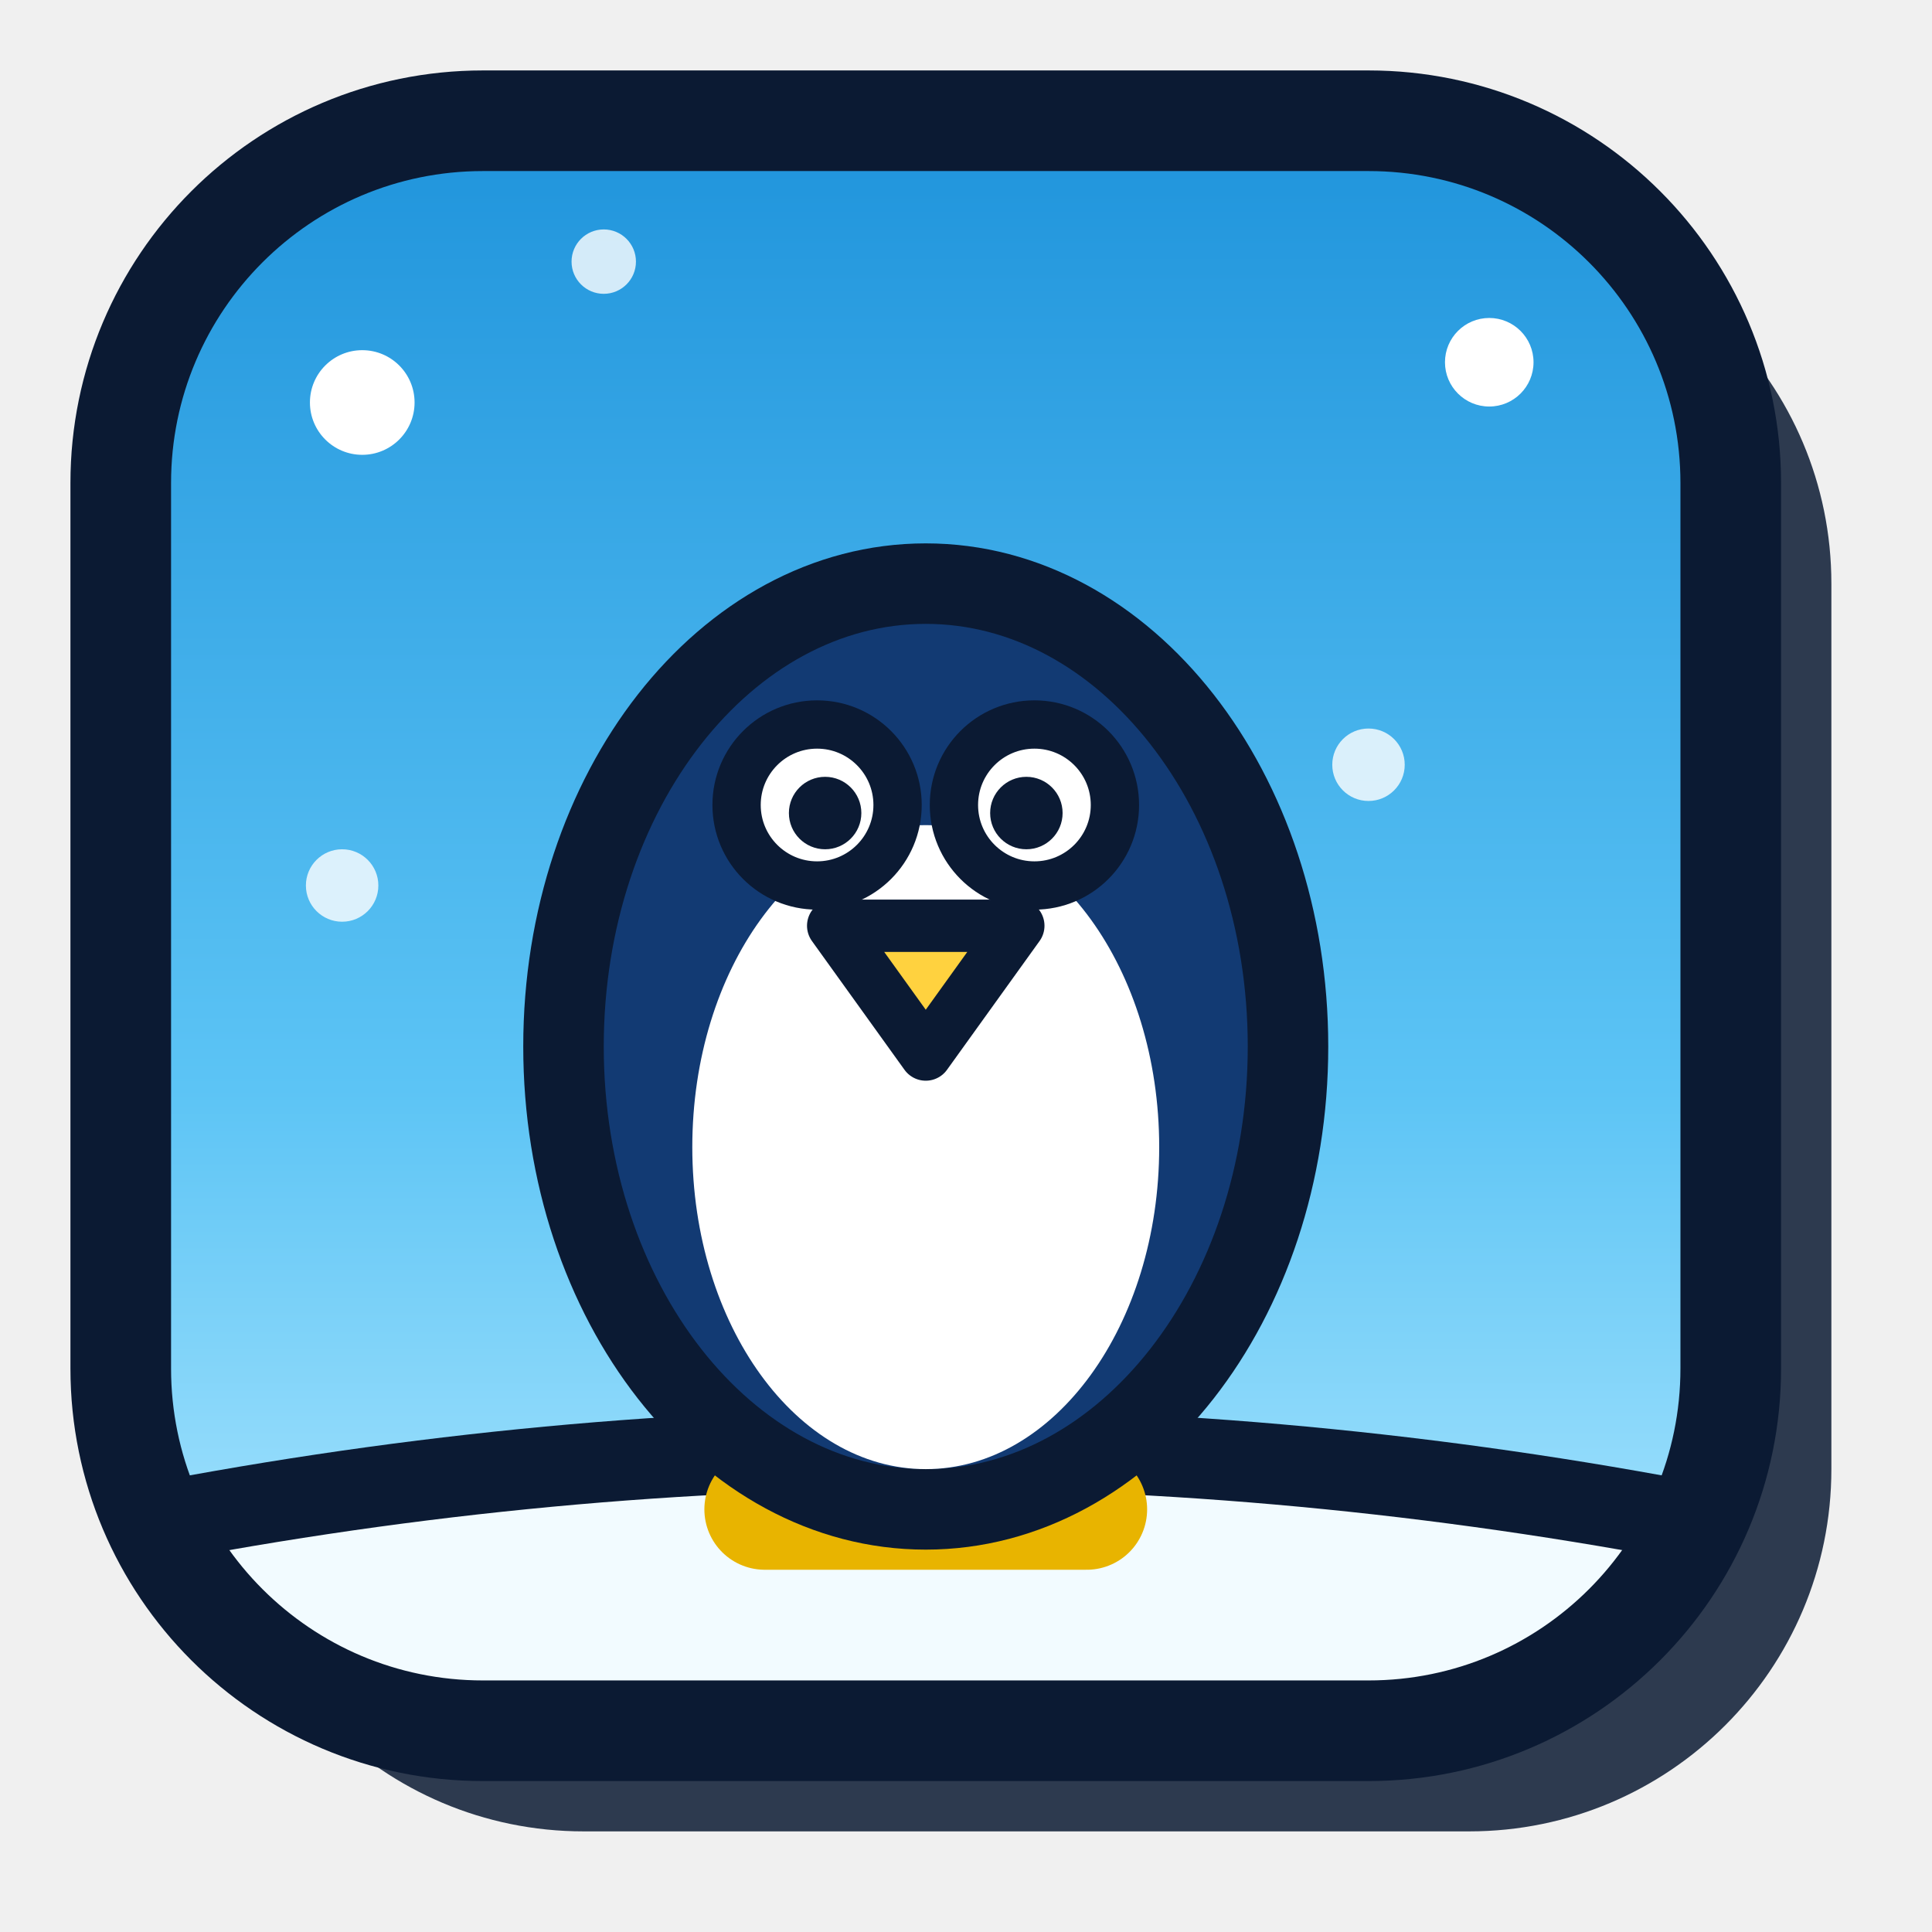
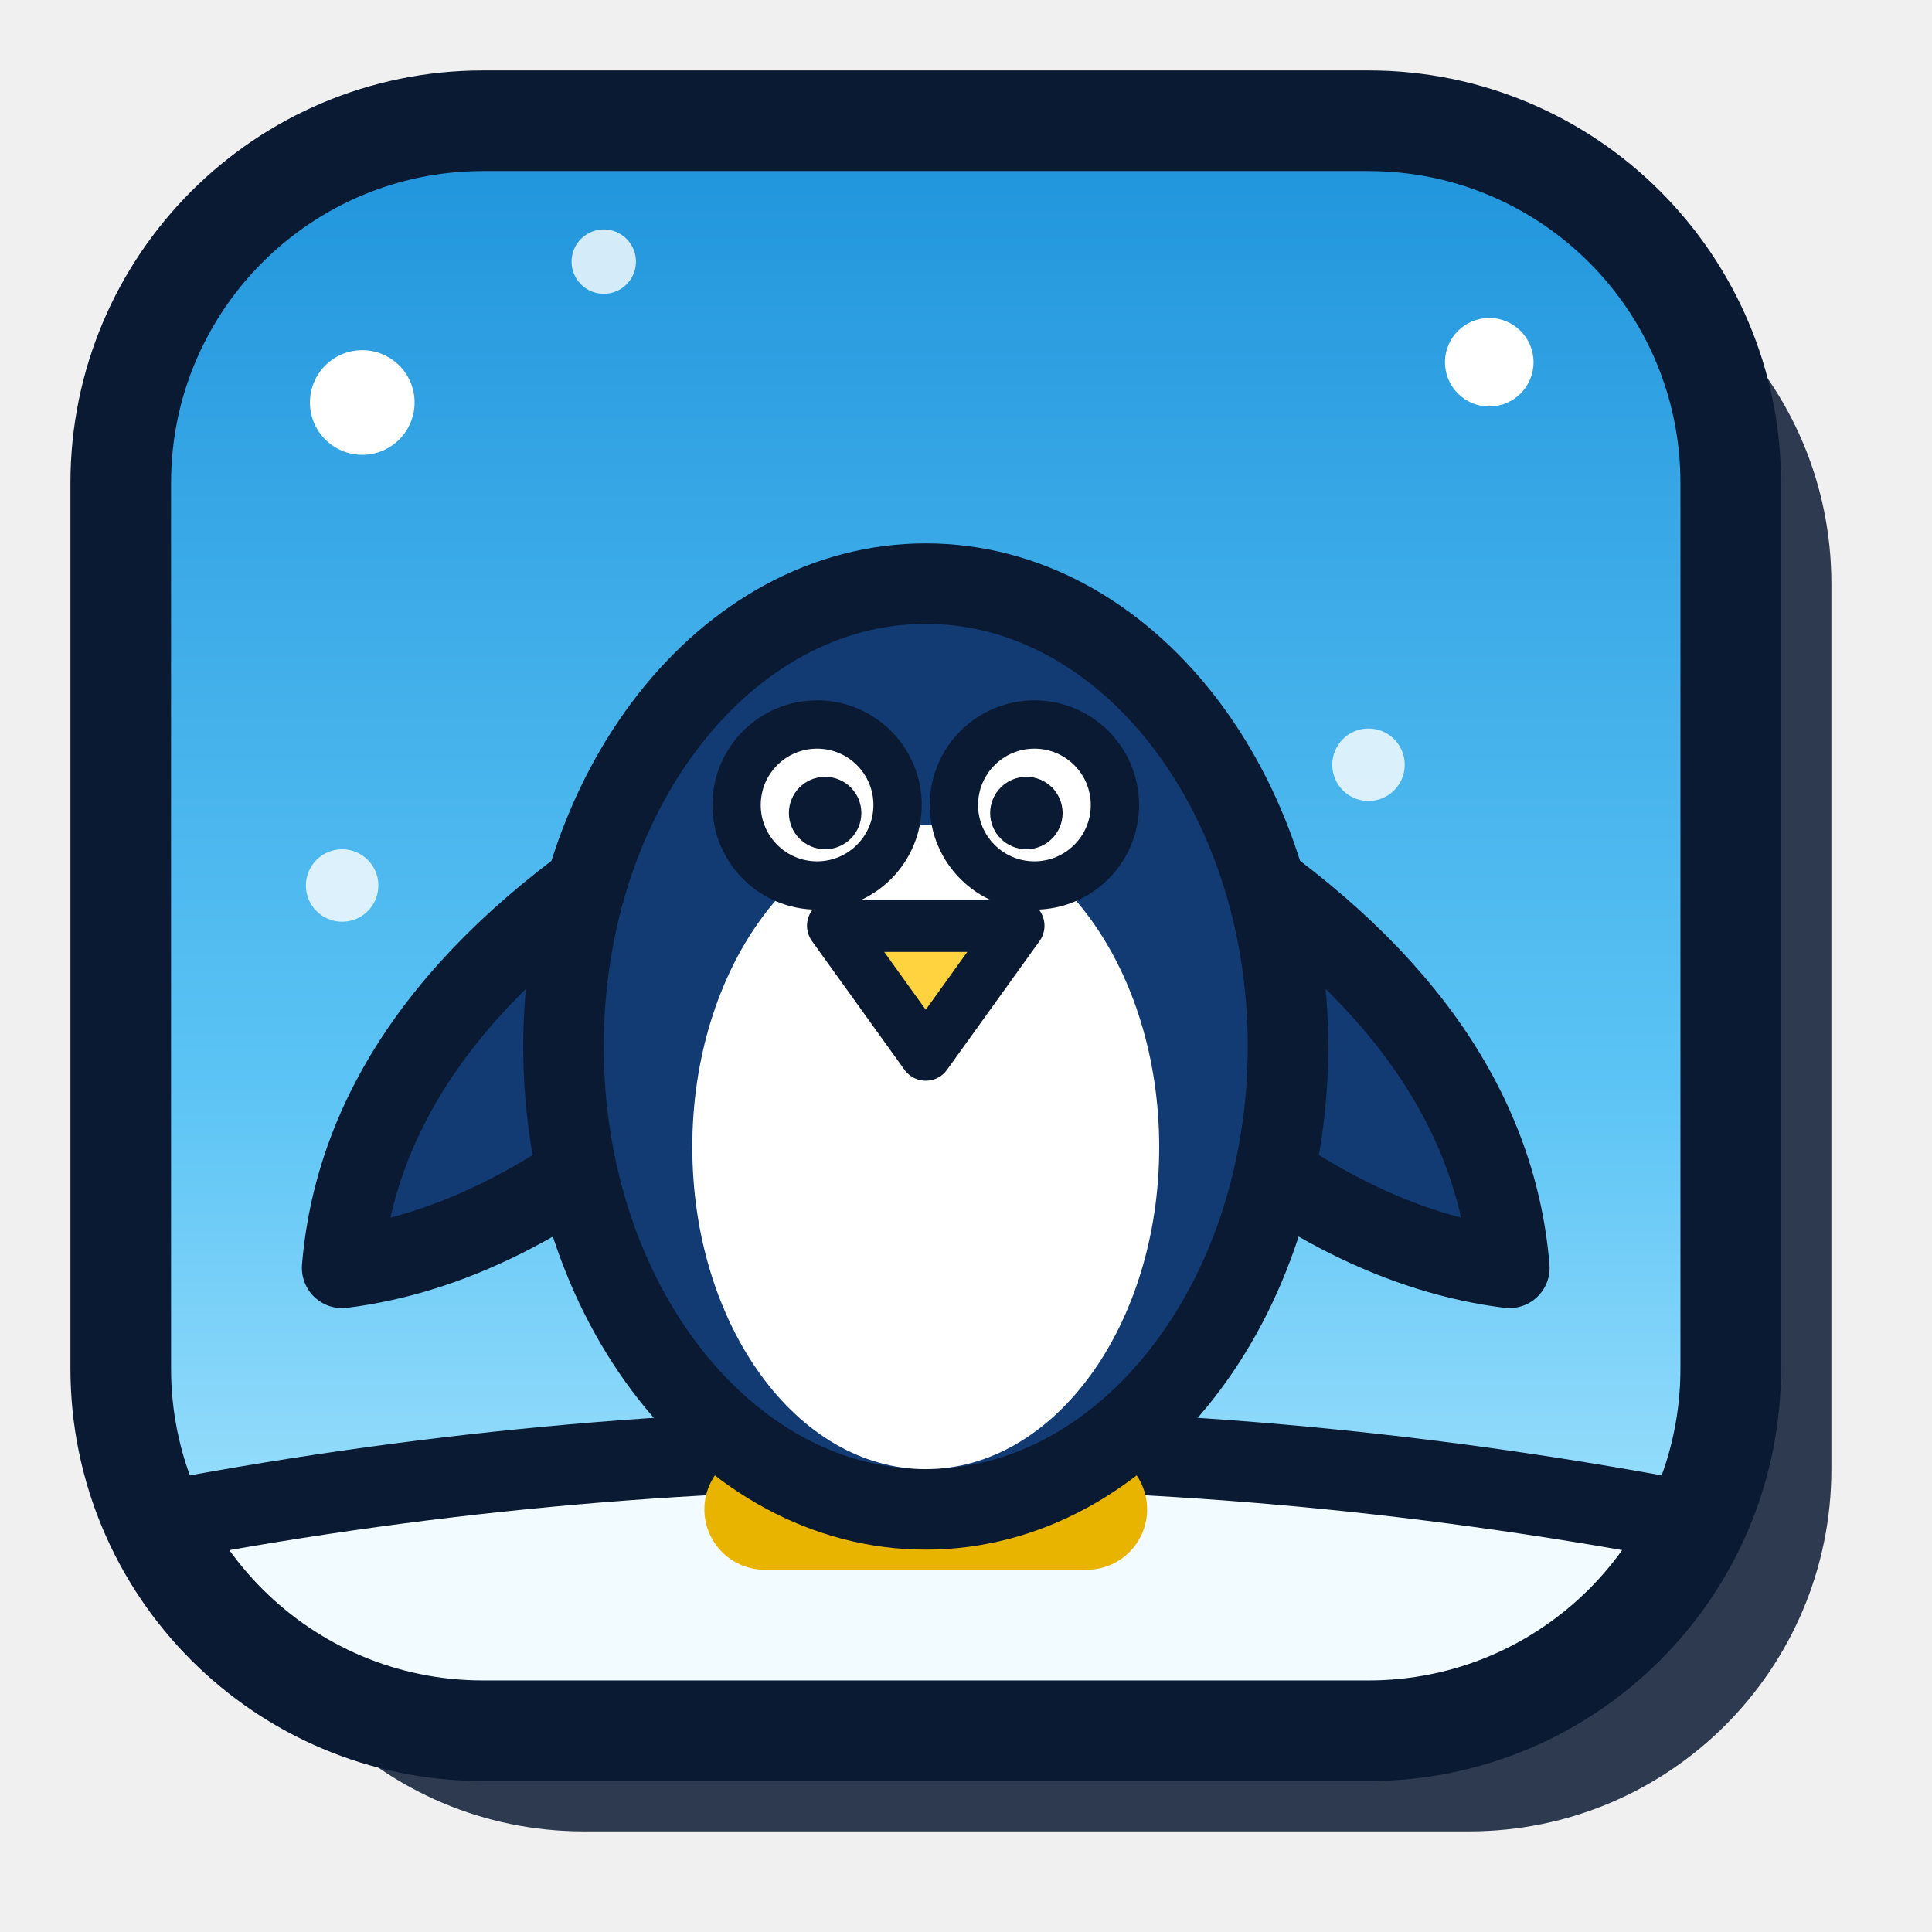
<svg xmlns="http://www.w3.org/2000/svg" viewBox="0 0 48 48">
  <defs>
    <linearGradient id="wb-sky" x1="0" y1="0" x2="0" y2="1">
      <stop offset="0" stop-color="#1e93db" />
      <stop offset="0.6" stop-color="#5cc4f5" />
      <stop offset="1" stop-color="#b8ebff" />
    </linearGradient>
    <clipPath id="wb-tile">
      <rect x="3" y="3" width="40" height="40" rx="9" />
    </clipPath>
  </defs>
  <rect x="5.5" y="5.5" width="40" height="40" rx="9" fill="#0b1a33" fill-opacity="0.85" />
  <g clip-path="url(#wb-tile)">
    <rect x="3" y="3" width="40" height="40" fill="url(#wb-sky)" />
    <circle cx="9" cy="10" r="1.3" fill="#fff" />
    <circle cx="37" cy="9" r="1.1" fill="#fff" />
    <circle cx="34" cy="19" r="0.9" fill="#fff" fill-opacity="0.8" />
    <circle cx="8.5" cy="22" r="0.9" fill="#fff" fill-opacity="0.8" />
    <circle cx="15" cy="6.5" r="0.8" fill="#fff" fill-opacity="0.8" />
    <path d="M3 38 Q23 34 43 38 V43 H3 Z" fill="#f2fbff" stroke="#0b1a33" stroke-width="2" />
  </g>
  <rect x="3" y="3" width="40" height="40" rx="9" fill="none" stroke="#0b1a33" stroke-width="2.5" />
  <g stroke="#0b1a33" stroke-width="2" stroke-linejoin="round">
    <path d="M19 37.5 h4 M23 37.5 h4" stroke="#e8b400" stroke-width="3" stroke-linecap="round" />
+     <path d="M16 21 Q9 25.5 8.5 31.5 Q12.5 31 16.5 27.5" fill="#123a73" />
+     <path d="M30 21 Q37 25.5 37.5 31.5 Q33.5 31 29.5 27.5" fill="#123a73" />
    <ellipse cx="23" cy="26" rx="9" ry="11.5" fill="#123a73" />
    <ellipse cx="23" cy="28.5" rx="5.8" ry="8" fill="#fff" stroke="none" />
    <circle cx="20.3" cy="20" r="2" fill="#fff" stroke-width="1.2" />
    <circle cx="25.7" cy="20" r="2" fill="#fff" stroke-width="1.2" />
    <circle cx="20.5" cy="20.2" r="0.9" fill="#0b1a33" stroke="none" />
    <circle cx="25.5" cy="20.2" r="0.9" fill="#0b1a33" stroke="none" />
    <path d="M20.7 23 L23 26.2 L25.3 23 Z" fill="#ffd23f" stroke-width="1.3" />
  </g>
</svg>
